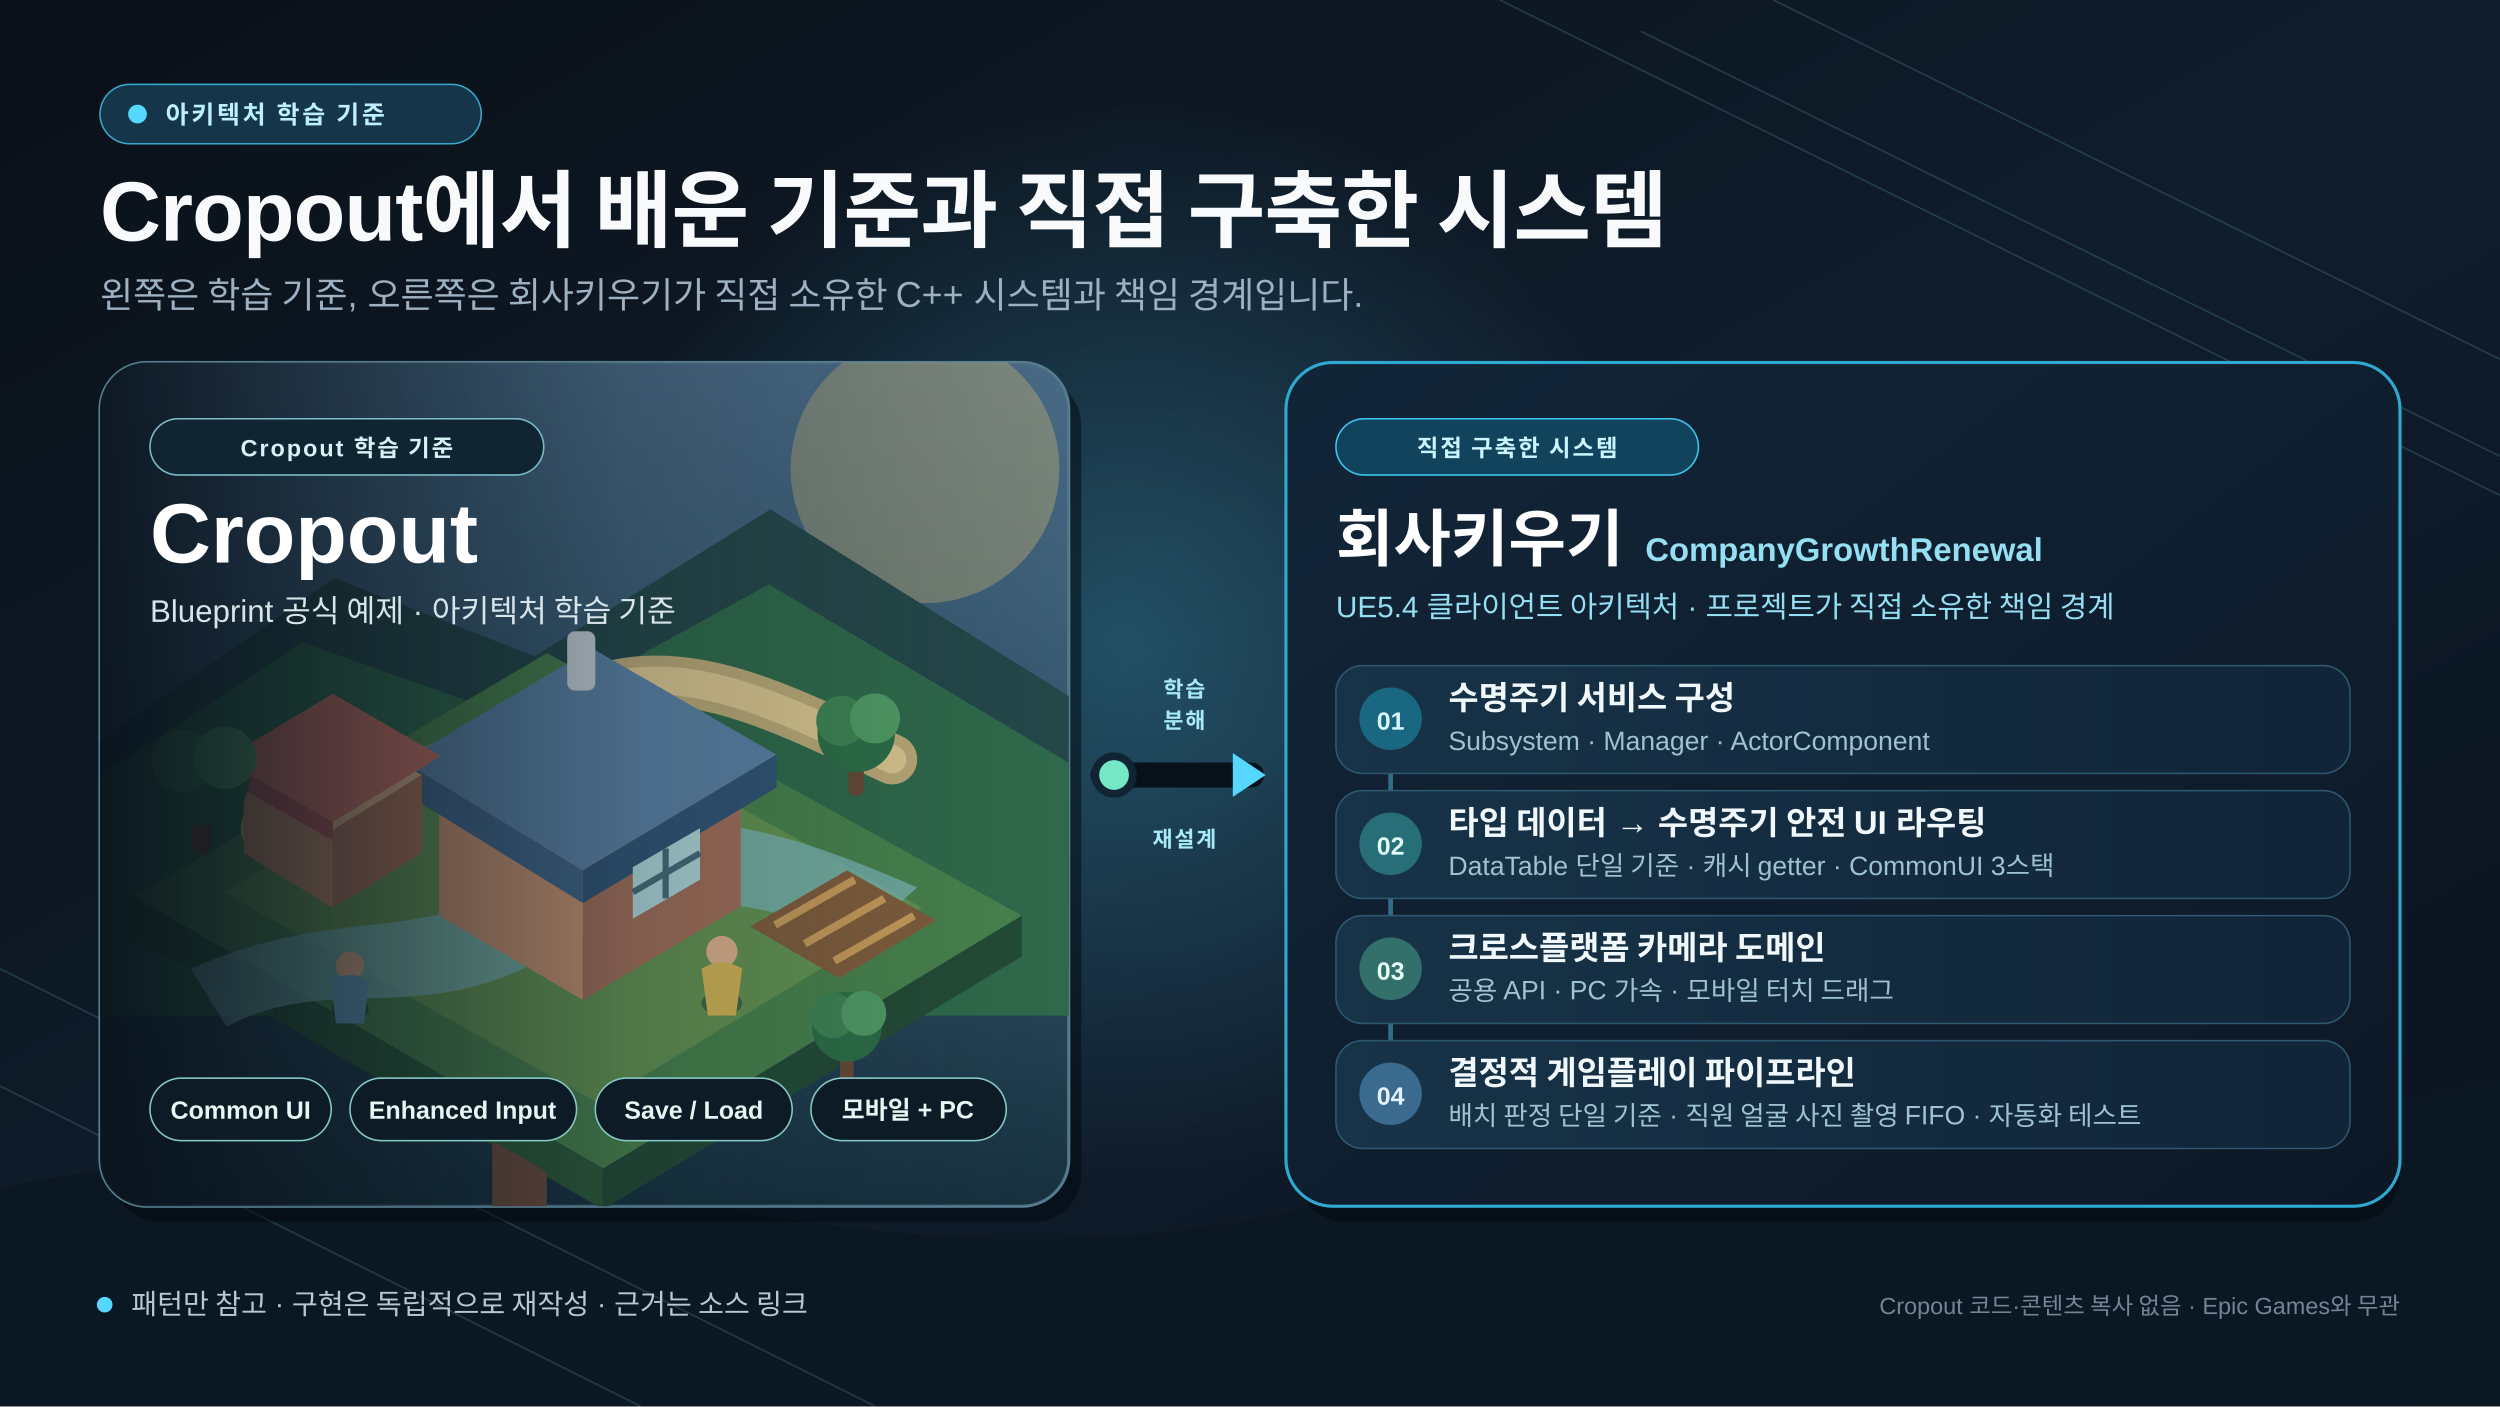
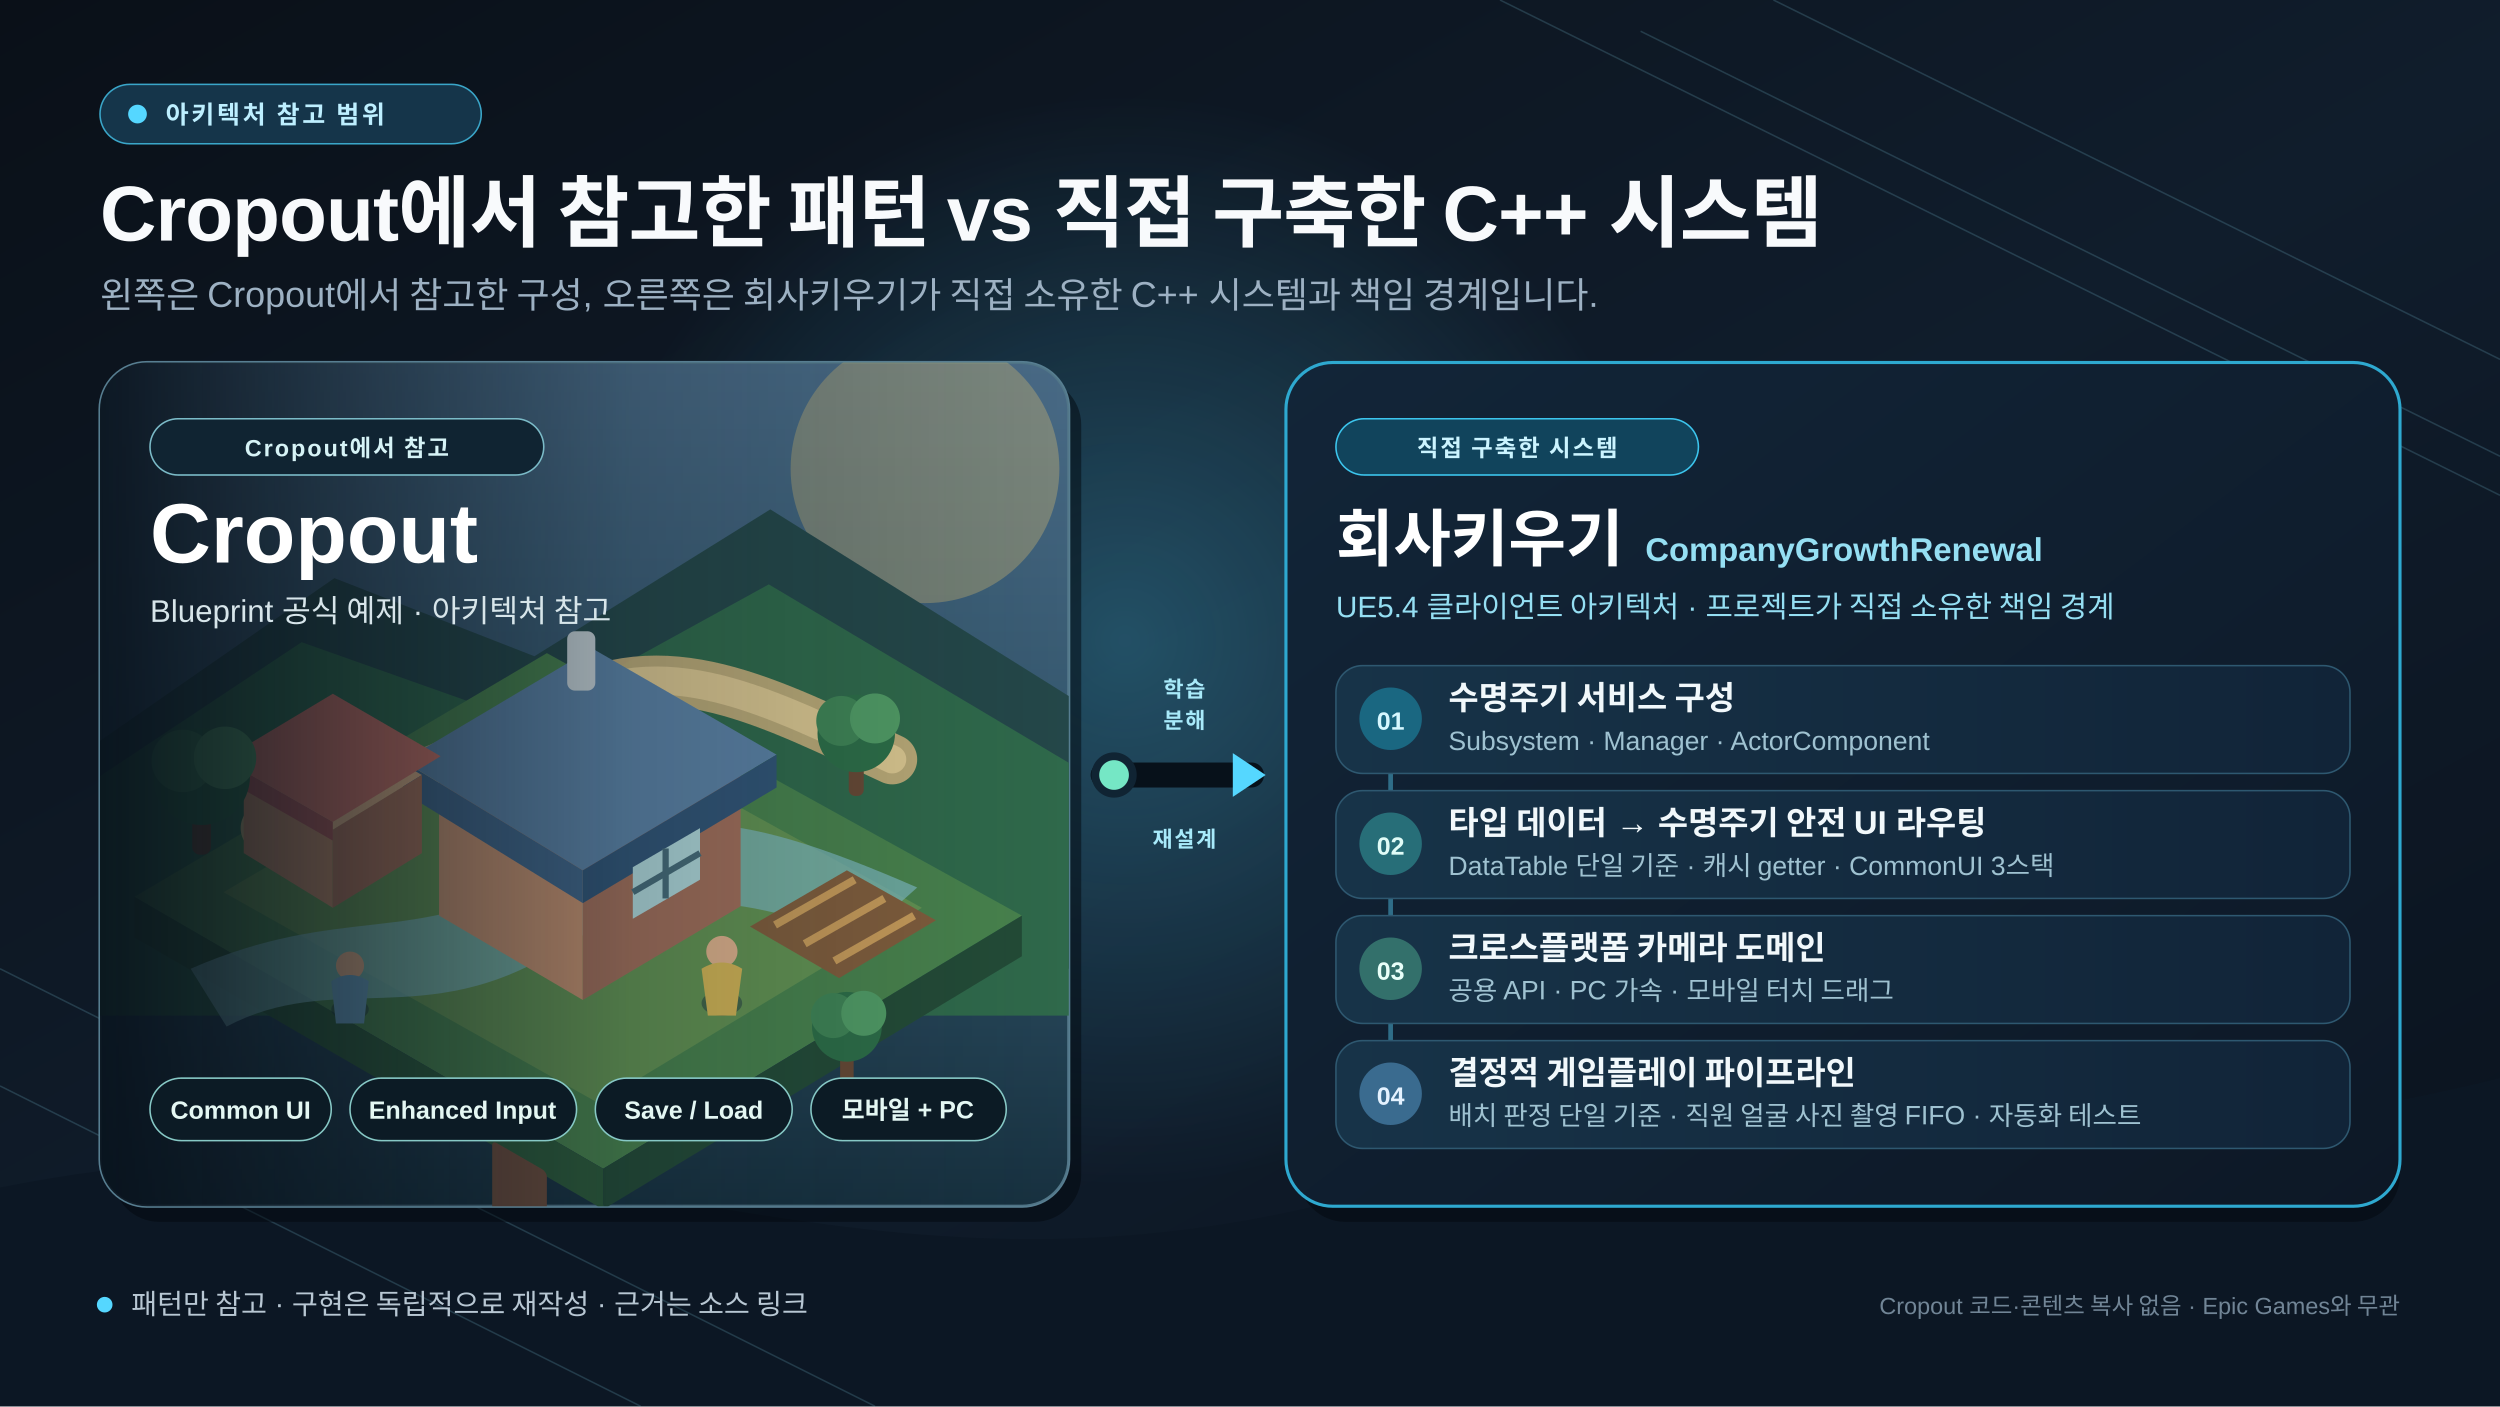
<svg xmlns="http://www.w3.org/2000/svg" width="1600" height="900" viewBox="0 0 1600 900" preserveAspectRatio="xMidYMid meet" role="img" aria-labelledby="title desc">
  <defs>
    <linearGradient id="bg" x1="0" y1="0" x2="1" y2="1">
      <stop offset="0" stop-color="#0A1018" />
      <stop offset="0.52" stop-color="#101D2C" />
      <stop offset="1" stop-color="#0A121D" />
    </linearGradient>
    <radialGradient id="cyanGlow" cx="50%" cy="50%" r="50%">
      <stop offset="0" stop-color="#55D7FF" stop-opacity="0.28" />
      <stop offset="1" stop-color="#55D7FF" stop-opacity="0" />
    </radialGradient>
    <linearGradient id="sceneSky" x1="0" y1="0" x2="0" y2="1">
      <stop offset="0" stop-color="#4E718E" />
      <stop offset="0.55" stop-color="#33586E" />
      <stop offset="1" stop-color="#183342" />
    </linearGradient>
    <linearGradient id="sceneShade" x1="0" y1="0" x2="1" y2="0">
      <stop offset="0" stop-color="#08111B" stop-opacity="0.92" />
      <stop offset="0.55" stop-color="#0B1721" stop-opacity="0.28" />
      <stop offset="1" stop-color="#0B1721" stop-opacity="0.08" />
    </linearGradient>
    <linearGradient id="rightCard" x1="0" y1="0" x2="1" y2="1">
      <stop offset="0" stop-color="#122538" />
      <stop offset="1" stop-color="#0D1826" />
    </linearGradient>
    <linearGradient id="pillar" x1="0" y1="0" x2="1" y2="0">
      <stop offset="0" stop-color="#173348" />
      <stop offset="1" stop-color="#112438" />
    </linearGradient>
    <linearGradient id="route" x1="0" y1="0" x2="1" y2="0">
      <stop offset="0" stop-color="#75E7C5" />
      <stop offset="1" stop-color="#55D7FF" />
    </linearGradient>
    <clipPath id="leftClip">
      <rect x="64" y="232" width="620" height="540" rx="30" />
    </clipPath>
  </defs>
  <rect width="1600" height="900" fill="url(#bg)" />
  <circle cx="720" cy="410" r="350" fill="url(#cyanGlow)" />
  <path d="M0 760 C350 690 520 850 850 770 C1120 705 1320 760 1600 690 L1600 900 L0 900 Z" fill="#0C1724" />
  <g opacity="0.18" stroke="#8BDCF3" stroke-width="1">
    <path d="M1050 20 L1600 292" />
    <path d="M1135 0 L1600 230" />
    <path d="M960 0 L1600 317" />
    <path d="M0 695 L410 900" />
    <path d="M0 620 L560 900" />
  </g>
  <rect x="64" y="54" width="244" height="38" rx="19" fill="#15354A" stroke="#3AA6C9" />
  <circle cx="88" cy="73" r="6" fill="#55D7FF" />
-   <text x="106" y="79" fill="#BDEFFF" font-family="'Segoe UI', 'Noto Sans KR', Arial, sans-serif" font-size="16" font-weight="700" letter-spacing="1.7">아키텍처 학습 기준</text>
-   <text x="64" y="154" fill="#F8FAFC" font-family="'Segoe UI', 'Noto Sans KR', Arial, sans-serif" font-size="54" font-weight="800" letter-spacing="-0.5">Cropout에서 배운 기준과 직접 구축한 시스템</text>
-   <text x="64" y="197" fill="#9DB1C3" font-family="'Segoe UI', 'Noto Sans KR', Arial, sans-serif" font-size="23">왼쪽은 학습 기준, 오른쪽은 회사키우기가 직접 소유한 C++ 시스템과 책임 경계입니다.</text>
+   <text x="106" y="79" fill="#BDEFFF" font-family="'Segoe UI', 'Noto Sans KR', Arial, sans-serif" font-size="16" font-weight="700" letter-spacing="1.7">아키텍처 참고 범위</text>
+   <text x="64" y="154" fill="#F8FAFC" font-family="'Segoe UI', 'Noto Sans KR', Arial, sans-serif" font-size="50" font-weight="800" letter-spacing="-0.5">Cropout에서 참고한 패턴 vs 직접 구축한 C++ 시스템</text>
+   <text x="64" y="197" fill="#9DB1C3" font-family="'Segoe UI', 'Noto Sans KR', Arial, sans-serif" font-size="23">왼쪽은 Cropout에서 참고한 구성, 오른쪽은 회사키우기가 직접 소유한 C++ 시스템과 책임 경계입니다.</text>
  <rect x="72" y="242" width="620" height="540" rx="30" fill="#02070D" opacity="0.5" />
  <rect x="64" y="232" width="620" height="540" rx="30" fill="url(#sceneSky)" stroke="#577E91" stroke-width="2" />
  <g clip-path="url(#leftClip)">
    <circle cx="592" cy="300" r="86" fill="#E6C878" opacity="0.36" />
    <path d="M44 488 L214 370 L342 420 L493 326 L720 468 L720 620 L42 620 Z" fill="#264B4C" />
    <path d="M20 526 L193 411 L334 461 L492 374 L719 509 L719 650 L20 650 Z" fill="#32704E" />
    <polygon points="86,574 350,418 654,586 386,748" fill="#4D8B50" />
    <polygon points="86,574 386,748 386,774 86,600" fill="#2F613C" />
    <polygon points="386,748 654,586 654,612 386,774" fill="#254F38" />
    <polygon points="143,571 351,449 590,581 383,706" fill="#6A9D56" />
    <path d="M122 620 C218 578 267 606 343 561 C420 516 463 514 587 568 L550 601 C459 568 418 570 355 609 C272 660 213 621 145 657 Z" fill="#85C5CA" opacity="0.72" />
    <path d="M170 530 C246 506 298 489 355 454 C424 412 493 450 571 486" fill="none" stroke="#D9BE83" stroke-width="32" stroke-linecap="round" opacity="0.9" />
    <path d="M170 530 C246 506 298 489 355 454 C424 412 493 450 571 486" fill="none" stroke="#F0D89C" stroke-width="18" stroke-linecap="round" opacity="0.9" />
    <g transform="translate(480 567)">
      <polygon points="0,26 62,-10 119,22 57,59" fill="#8A633E" />
      <path d="M16 25 L67 -4 M35 37 L86 8 M54 48 L105 19" stroke="#D7A65E" stroke-width="5" />
    </g>
    <g>
      <polygon points="281,500 381,441 474,494 373,554" fill="#B8785B" />
      <polygon points="281,500 373,554 373,640 281,586" fill="#D59B75" />
      <polygon points="373,554 474,494 474,580 373,640" fill="#AE765E" />
      <polygon points="258,487 379,415 497,483 373,557" fill="#628BB0" />
      <polygon points="258,487 373,557 373,578 258,507" fill="#456C91" />
      <polygon points="373,557 497,483 497,504 373,578" fill="#345A7D" />
      <rect x="315" y="548" width="35" height="58" rx="3" fill="#76513E" transform="skewY(30)" />
      <polygon points="405,555 448,530 448,563 405,588" fill="#BDE8E9" />
      <path d="M426 543 L426 575 M405 571 L448 546" stroke="#4B7380" stroke-width="4" />
      <rect x="363" y="404" width="18" height="38" rx="5" fill="#D6E2E6" />
    </g>
    <g transform="translate(-34 -10)">
      <polygon points="190,505 247,473 304,506 247,541" fill="#E8B889" />
      <polygon points="190,505 247,541 247,591 190,556" fill="#CE926D" />
      <polygon points="247,541 304,506 304,556 247,591" fill="#B7795D" />
      <polygon points="177,496 247,454 316,494 247,536" fill="#D97869" />
      <polygon points="177,496 247,536 247,548 177,508" fill="#B85D5A" />
    </g>
    <g>
      <g transform="translate(129 469)">
        <rect x="-6" y="36" width="12" height="42" rx="5" fill="#6E4D36" />
        <circle cx="0" cy="28" r="31" fill="#2F754A" />
        <circle cx="-12" cy="18" r="20" fill="#438D59" />
        <circle cx="15" cy="16" r="20" fill="#56A66A" />
      </g>
      <g transform="translate(548 447) scale(.8)">
        <rect x="-6" y="36" width="12" height="42" rx="5" fill="#6E4D36" />
        <circle cx="0" cy="28" r="31" fill="#2F754A" />
        <circle cx="-12" cy="18" r="20" fill="#438D59" />
        <circle cx="15" cy="16" r="20" fill="#56A66A" />
      </g>
      <g transform="translate(542 637) scale(.72)">
        <rect x="-6" y="36" width="12" height="42" rx="5" fill="#6E4D36" />
        <circle cx="0" cy="28" r="31" fill="#2F754A" />
        <circle cx="-12" cy="18" r="20" fill="#438D59" />
        <circle cx="15" cy="16" r="20" fill="#56A66A" />
      </g>
    </g>
    <g>
      <ellipse cx="462" cy="642" rx="13" ry="8" fill="#1B3040" opacity="0.45" />
      <circle cx="462" cy="609" r="10" fill="#F0BF94" />
      <path d="M449 620 Q462 612 475 620 L471 650 L453 650 Z" fill="#E3C259" />
      <ellipse cx="224" cy="646" rx="12" ry="7" fill="#1B3040" opacity="0.45" />
      <circle cx="224" cy="618" r="9" fill="#EAB68C" />
      <path d="M212 628 Q224 620 236 628 L233 655 L215 655 Z" fill="#6EA8C8" />
    </g>
    <rect x="64" y="232" width="620" height="540" fill="url(#sceneShade)" />
  </g>
  <rect x="96" y="268" width="252" height="36" rx="18" fill="#102432" stroke="#7BBBC8" />
-   <text x="222" y="292" text-anchor="middle" fill="#D6F3F6" font-family="'Segoe UI', 'Noto Sans KR', Arial, sans-serif" font-size="15" font-weight="750" letter-spacing="1.25">Cropout 학습 기준</text>
+   <text x="222" y="292" text-anchor="middle" fill="#D6F3F6" font-family="'Segoe UI', 'Noto Sans KR', Arial, sans-serif" font-size="15" font-weight="750" letter-spacing="1.25">Cropout에서 참고</text>
  <text x="96" y="360" fill="#FFFFFF" font-family="'Segoe UI', 'Noto Sans KR', Arial, sans-serif" font-size="54" font-weight="850">Cropout</text>
-   <text x="96" y="398" fill="#D7E5EA" font-family="'Segoe UI', 'Noto Sans KR', Arial, sans-serif" font-size="20">Blueprint 공식 예제 · 아키텍처 학습 기준</text>
+   <text x="96" y="398" fill="#D7E5EA" font-family="'Segoe UI', 'Noto Sans KR', Arial, sans-serif" font-size="20">Blueprint 공식 예제 · 아키텍처 참고</text>
  <g font-family="'Segoe UI', 'Noto Sans KR', Arial, sans-serif" font-size="16" font-weight="700">
    <rect x="96" y="690" width="116" height="40" rx="20" fill="#0C1B25" stroke="#87C9C6" />
    <text x="154" y="716" text-anchor="middle" fill="#E4F7F3">Common UI</text>
    <rect x="224" y="690" width="145" height="40" rx="20" fill="#0C1B25" stroke="#87C9C6" />
    <text x="296" y="716" text-anchor="middle" fill="#E4F7F3">Enhanced Input</text>
    <rect x="381" y="690" width="126" height="40" rx="20" fill="#0C1B25" stroke="#87C9C6" />
    <text x="444" y="716" text-anchor="middle" fill="#E4F7F3">Save / Load</text>
    <rect x="519" y="690" width="125" height="40" rx="20" fill="#0C1B25" stroke="#87C9C6" />
    <text x="581" y="716" text-anchor="middle" fill="#E4F7F3">모바일 + PC</text>
  </g>
  <path d="M706 496 C748 496 761 496 801 496" fill="none" stroke="#07111A" stroke-width="16" stroke-linecap="round" />
  <path d="M706 496 C748 496 761 496 801 496" fill="none" stroke="url(#route)" stroke-width="7" stroke-linecap="round" />
  <circle cx="713" cy="496" r="12" fill="#75E7C5" stroke="#102433" stroke-width="5" />
  <path d="M789 482 L810 496 L789 510 Z" fill="#55D7FF" />
  <text x="758" y="446" text-anchor="middle" fill="#A8EAFA" font-family="'Segoe UI', 'Noto Sans KR', Arial, sans-serif" font-size="14" font-weight="800" letter-spacing="1.1">학습</text>
  <text x="758" y="466" text-anchor="middle" fill="#A8EAFA" font-family="'Segoe UI', 'Noto Sans KR', Arial, sans-serif" font-size="14" font-weight="800" letter-spacing="1.1">분해</text>
  <text x="758" y="542" text-anchor="middle" fill="#A8EAFA" font-family="'Segoe UI', 'Noto Sans KR', Arial, sans-serif" font-size="14" font-weight="800" letter-spacing="1.1">재설계</text>
  <rect x="831" y="242" width="705" height="540" rx="30" fill="#02070D" opacity="0.5" />
  <rect x="823" y="232" width="713" height="540" rx="30" fill="url(#rightCard)" stroke="#2EA9D0" stroke-width="2" />
  <rect x="855" y="268" width="232" height="36" rx="18" fill="#11445C" stroke="#3CC6EE" />
  <text x="971" y="292" text-anchor="middle" fill="#CBF4FF" font-family="'Segoe UI', 'Noto Sans KR', Arial, sans-serif" font-size="15" font-weight="750" letter-spacing="1.25">직접 구축한 시스템</text>
  <text x="855" y="359" fill="#FFFFFF" font-family="'Segoe UI', 'Noto Sans KR', Arial, sans-serif" font-size="40" font-weight="850">회사키우기<tspan dx="14" font-size="21" font-weight="600" fill="#95DFF3">CompanyGrowthRenewal</tspan>
  </text>
  <text x="855" y="395" fill="#95DFF3" font-family="'Segoe UI', 'Noto Sans KR', Arial, sans-serif" font-size="19">UE5.4 클라이언트 아키텍처 · 프로젝트가 직접 소유한 책임 경계</text>
  <g font-family="'Segoe UI', 'Noto Sans KR', Arial, sans-serif">
    <line x1="890" y1="444" x2="890" y2="707" stroke="#2F6D88" stroke-width="3" />
    <rect x="855" y="426" width="649" height="69" rx="17" fill="url(#pillar)" stroke="#2E5870" />
    <circle cx="890" cy="460" r="20" fill="#1A6781" />
    <text x="890" y="467" text-anchor="middle" fill="#D6F7FF" font-size="16" font-weight="800">01</text>
    <text x="927" y="454" fill="#F1F8FB" font-size="21" font-weight="800">수명주기 서비스 구성</text>
    <text x="927" y="480" fill="#9FC2D1" font-size="17">Subsystem · Manager · ActorComponent</text>
    <rect x="855" y="506" width="649" height="69" rx="17" fill="url(#pillar)" stroke="#2E5870" />
    <circle cx="890" cy="540" r="20" fill="#276E78" />
    <text x="890" y="547" text-anchor="middle" fill="#E0FCF7" font-size="16" font-weight="800">02</text>
    <text x="927" y="534" fill="#F1F8FB" font-size="21" font-weight="800">타입 데이터 → 수명주기 안전 UI 라우팅</text>
    <text x="927" y="560" fill="#9FC2D1" font-size="17">DataTable 단일 기준 · 캐시 getter · CommonUI 3스택</text>
    <rect x="855" y="586" width="649" height="69" rx="17" fill="url(#pillar)" stroke="#2E5870" />
    <circle cx="890" cy="620" r="20" fill="#33706B" />
    <text x="890" y="627" text-anchor="middle" fill="#E8FFF9" font-size="16" font-weight="800">03</text>
    <text x="927" y="614" fill="#F1F8FB" font-size="21" font-weight="800">크로스플랫폼 카메라 도메인</text>
    <text x="927" y="640" fill="#9FC2D1" font-size="17">공용 API · PC 가속 · 모바일 터치 드래그</text>
    <rect x="855" y="666" width="649" height="69" rx="17" fill="url(#pillar)" stroke="#2E5870" />
    <circle cx="890" cy="700" r="20" fill="#3A6B8F" />
    <text x="890" y="707" text-anchor="middle" fill="#E4F2FF" font-size="16" font-weight="800">04</text>
    <text x="927" y="694" fill="#F1F8FB" font-size="21" font-weight="800">결정적 게임플레이 파이프라인</text>
    <text x="927" y="720" fill="#9FC2D1" font-size="17">배치 판정 단일 기준 · 직원 얼굴 사진 촬영 FIFO · 자동화 테스트</text>
  </g>
  <circle cx="67" cy="835" r="5" fill="#55D7FF" />
  <text x="84" y="841" fill="#B8C7D3" font-family="'Segoe UI', 'Noto Sans KR', Arial, sans-serif" font-size="18">패턴만 참고 · 구현은 독립적으로 재작성 · 근거는 소스 링크</text>
  <text x="1536" y="841" text-anchor="end" fill="#718596" font-family="'Segoe UI', 'Noto Sans KR', Arial, sans-serif" font-size="15">Cropout 코드·콘텐츠 복사 없음 · Epic Games와 무관</text>
</svg>
